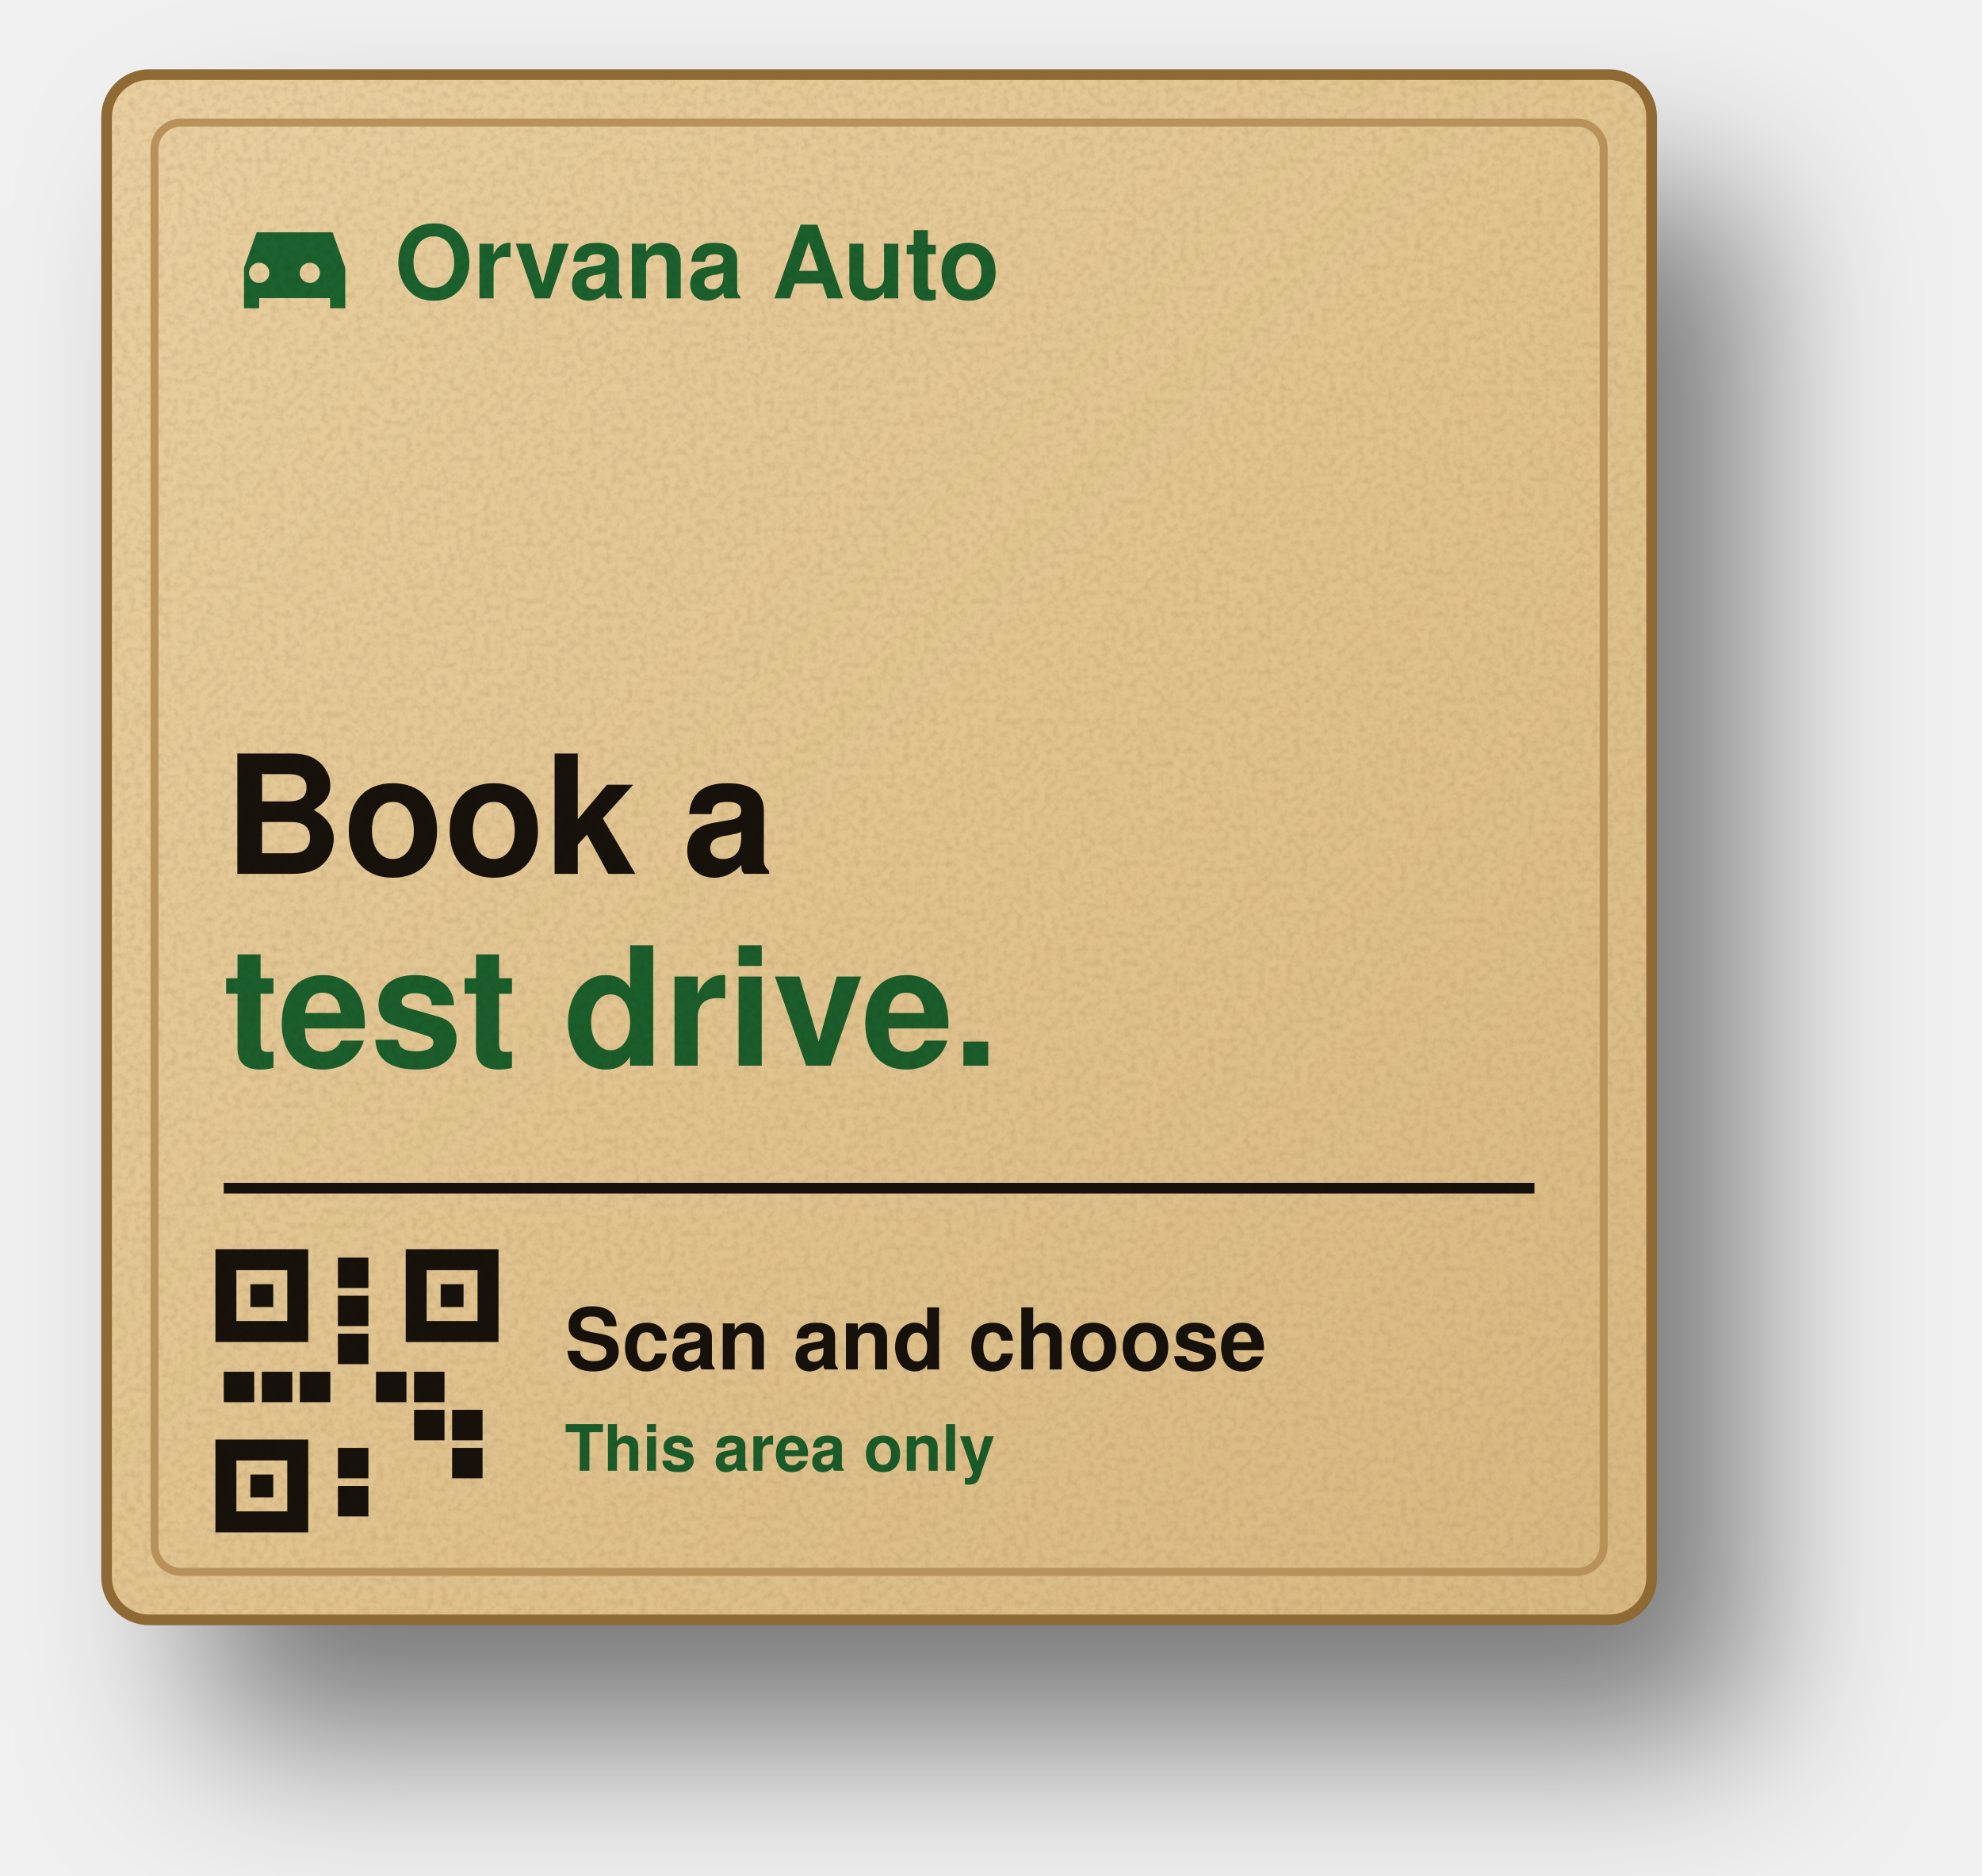
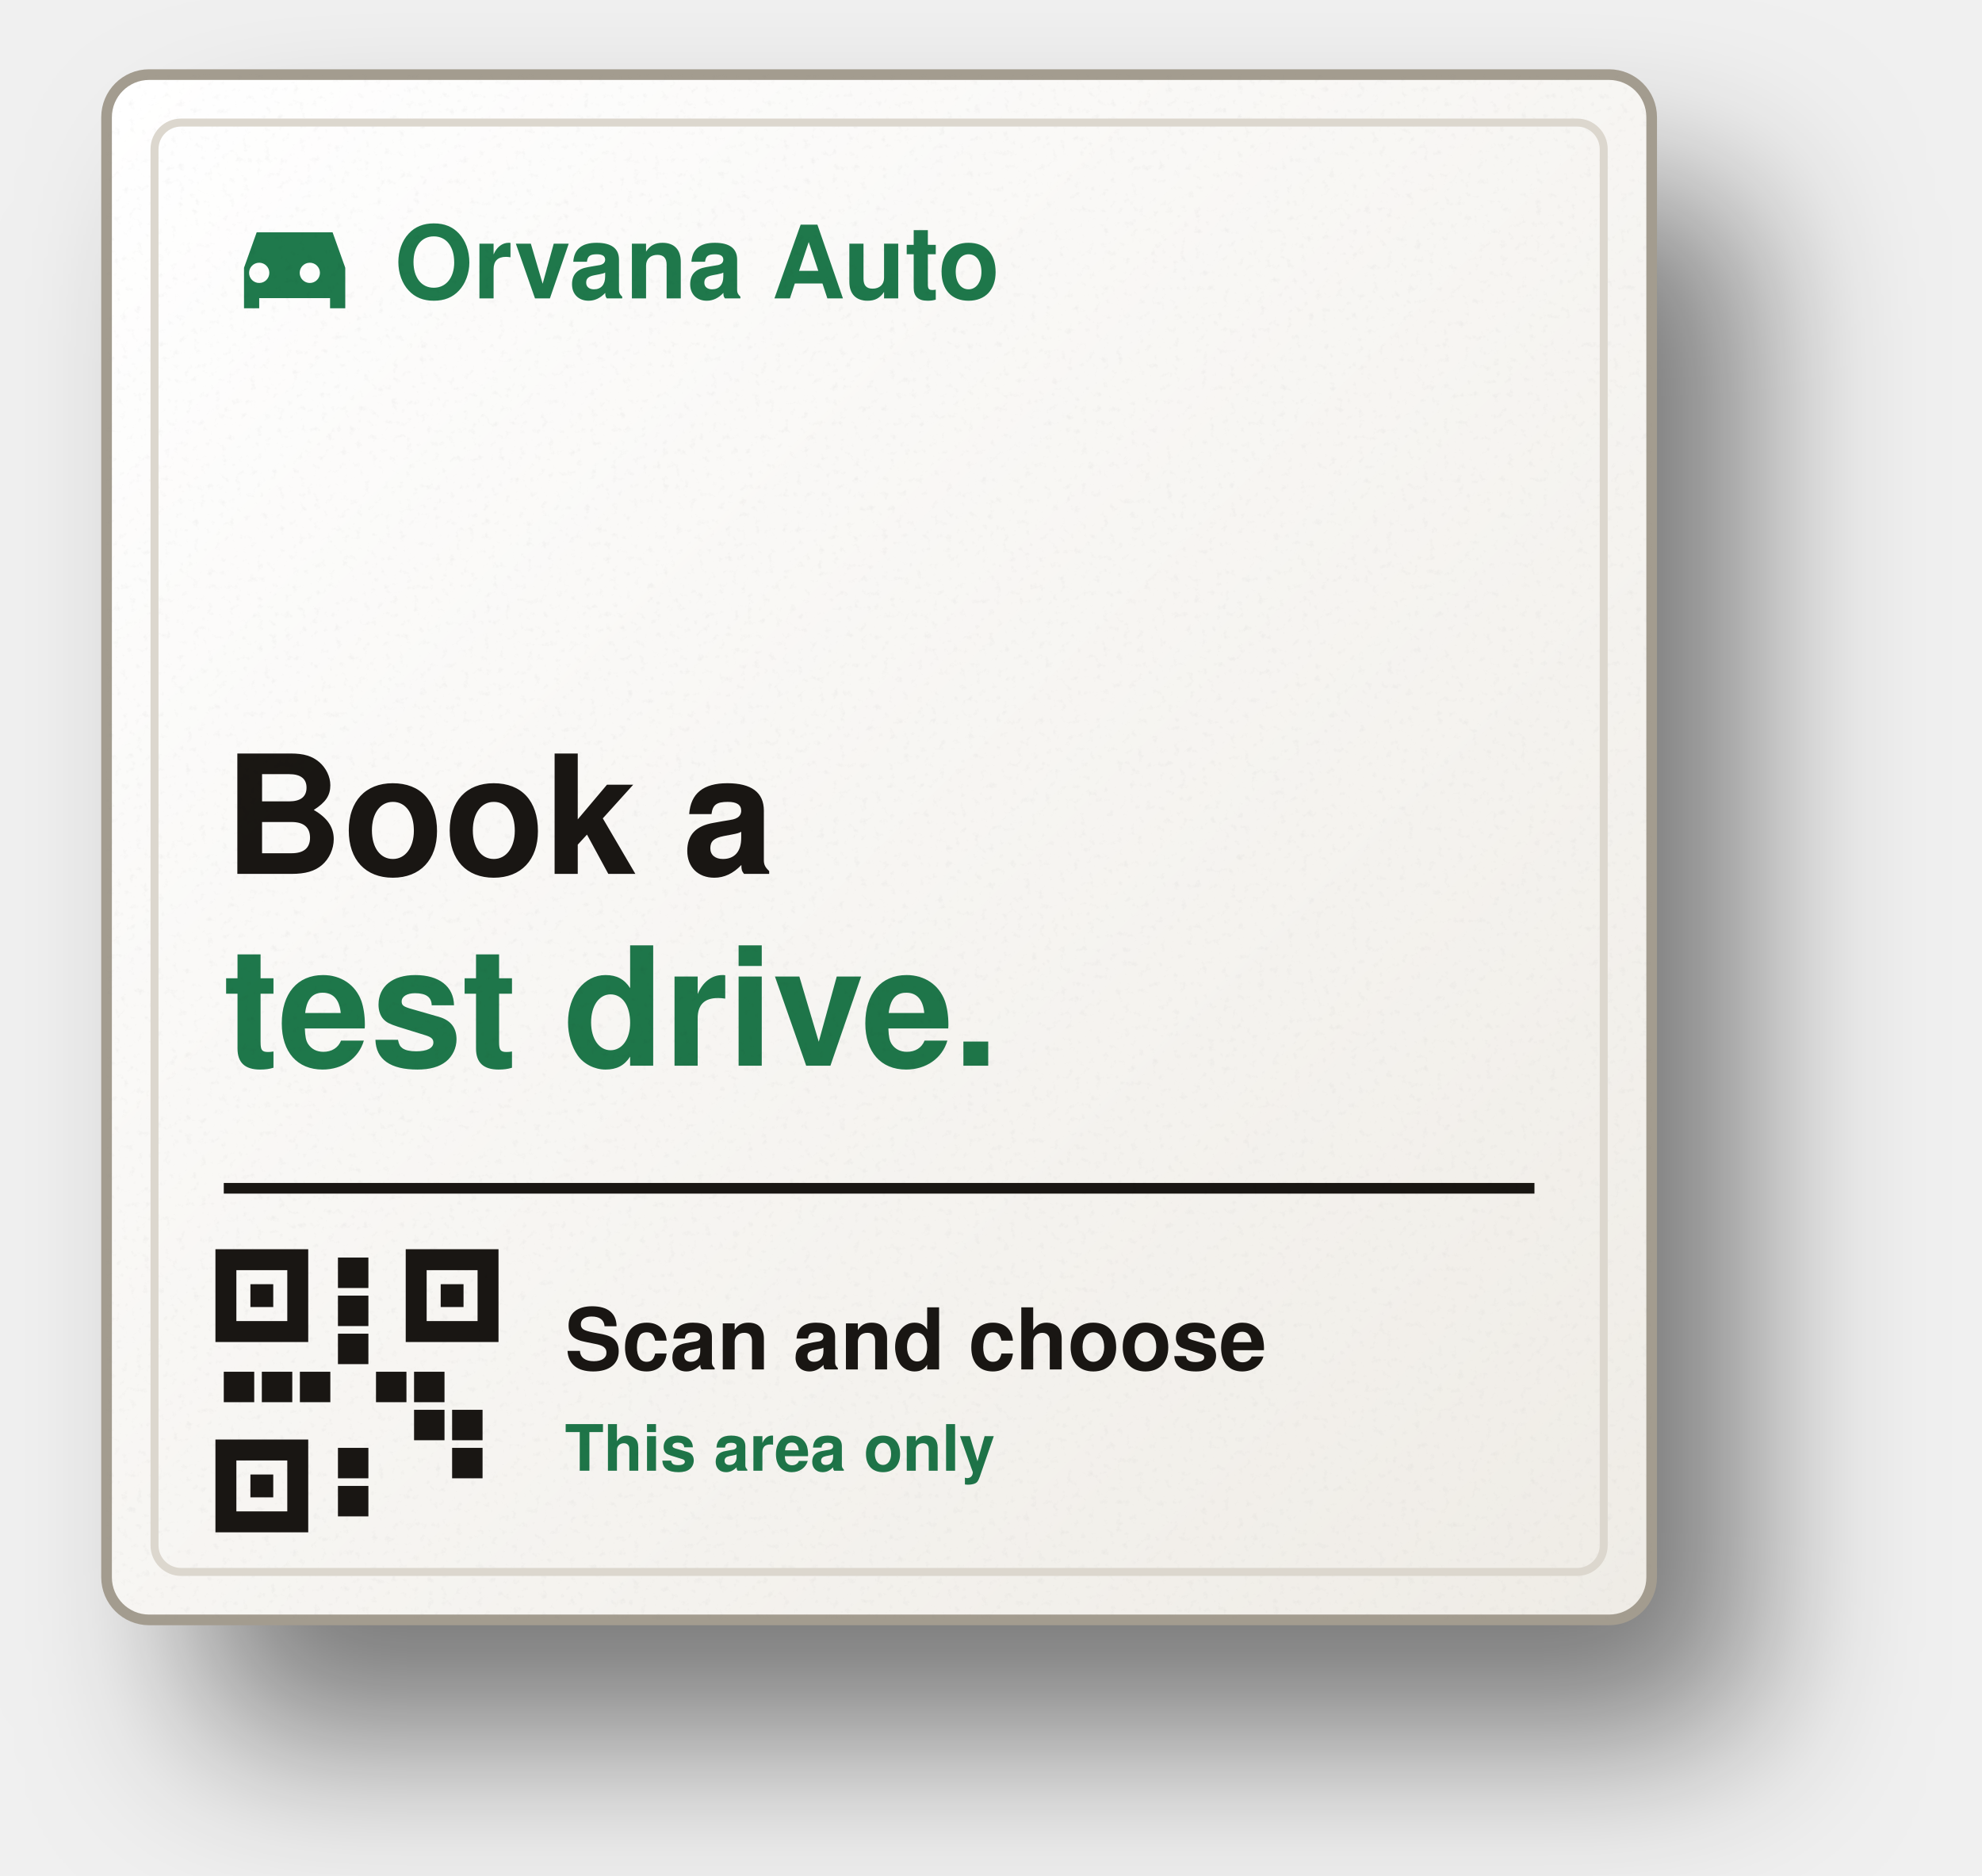
<svg xmlns="http://www.w3.org/2000/svg" viewBox="0 0 372 352" width="372" height="352">
  <defs>
    <filter id="grain" x="0" y="0" width="100%" height="100%">
      <feTurbulence type="fractalNoise" baseFrequency=".75" numOctaves="3" seed="7" result="n" />
-       <feColorMatrix in="n" values="0 0 0 0 .25 0 0 0 0 .15 0 0 0 0 .05 0 0 0 .9 -.35" result="g" />
+       <feColorMatrix in="n" values="0 0 0 0 .2 0 0 0 0 .2 0 0 0 0 .2 0 0 0 .5 -.3" result="g" />
      <feComposite in="g" in2="SourceAlpha" operator="in" />
    </filter>
    <filter id="blur" x="-30%" y="-30%" width="160%" height="160%">
      <feGaussianBlur stdDeviation="16" />
    </filter>
    <filter id="blur2" x="-30%" y="-30%" width="160%" height="160%">
      <feGaussianBlur stdDeviation="6" />
    </filter>
    <linearGradient id="gt" x1="0" y1="0" x2="1" y2="1">
-       <stop offset="0" stop-color="#E9CF9F" />
-       <stop offset="1" stop-color="#D8B880" />
+       <stop offset="0" stop-color="#FFFFFF" />
+       <stop offset="1" stop-color="#EFECE6" />
    </linearGradient>
    <linearGradient id="gl" x1="0" y1="0" x2="0" y2="1">
-       <stop offset="0" stop-color="#C79F65" />
-       <stop offset="1" stop-color="#AF8650" />
+       <stop offset="0" stop-color="#E4E0D8" />
+       <stop offset="1" stop-color="#D3CEC4" />
    </linearGradient>
    <linearGradient id="gr" x1="0" y1="0" x2="0" y2="1">
-       <stop offset="0" stop-color="#9E773F" />
-       <stop offset="1" stop-color="#85602F" />
+       <stop offset="0" stop-color="#C4BEB2" />
+       <stop offset="1" stop-color="#ADA699" />
    </linearGradient>
    <radialGradient id="bgA" cx=".5" cy=".45" r=".75">
      <stop offset="0" stop-color="#F4EFE6" />
      <stop offset="1" stop-color="#D9D1C3" />
    </radialGradient>
    <radialGradient id="bgB" cx=".5" cy=".45" r=".8">
      <stop offset="0" stop-color="#4a443d" />
      <stop offset="1" stop-color="#1d1a17" />
    </radialGradient>
    <linearGradient id="wood" x1="0" y1="0" x2="1" y2="0">
      <stop offset="0" stop-color="#3b2f25" />
      <stop offset=".5" stop-color="#4a3a2c" />
      <stop offset="1" stop-color="#352a21" />
    </linearGradient>
  </defs>
  <rect x="38" y="36" width="290" height="290" rx="8" fill="#000" opacity=".5" filter="url(#blur)" />
-   <rect x="20" y="14" width="290" height="290" rx="8" fill="url(#gt)" stroke="#8f6a34" stroke-width="2" />
+   <rect x="20" y="14" width="290" height="290" rx="8" fill="url(#gt)" stroke="#A39C8F" stroke-width="2" />
  <rect x="20" y="14" width="290" height="290" rx="8" filter="url(#grain)" opacity=".4" />
-   <rect x="29" y="23" width="272" height="272" rx="5" fill="none" stroke="#B8925A" stroke-width="1.5" />
+   <rect x="29" y="23" width="272" height="272" rx="5" fill="none" stroke="#DCD7CE" stroke-width="1.5" />
  <g transform="translate(20 14)" style="mix-blend-mode:multiply">
    <g transform="translate(22 22) scale(.95)">
      <path d="M4 15l2.5-7h15L24 15v8h-3v-2H7v2H4zm5 1a2 2 0 100 .01zm10 0a2 2 0 100 .01z" fill="#1F7A4D" />
    </g>
    <text x="54" y="42" font-family="Helvetica,Arial,sans-serif" font-weight="800" font-size="19" fill="#1F7A4D">Orvana Auto</text>
    <text x="22" y="150" font-family="Helvetica,Arial,sans-serif" font-weight="800" font-size="31" fill="#1A1714">Book a</text>
    <text x="22" y="186" font-family="Helvetica,Arial,sans-serif" font-weight="800" font-size="31" fill="#1F7A4D">test drive.</text>
    <rect x="22" y="208" width="246" height="2" fill="#1A1714" />
    <rect x="22" y="222" width="50" height="50" fill="#fff" />
    <rect x="22.4" y="222.4" width="13.486" height="13.486" fill="none" stroke="#1A1714" stroke-width="3.929" />
    <rect x="27.0" y="227.0" width="4.286" height="4.286" fill="#1A1714" />
    <rect x="58.114" y="222.4" width="13.486" height="13.486" fill="none" stroke="#1A1714" stroke-width="3.929" />
    <rect x="62.714" y="227.0" width="4.286" height="4.286" fill="#1A1714" />
    <rect x="22.4" y="258.114" width="13.486" height="13.486" fill="none" stroke="#1A1714" stroke-width="3.929" />
    <rect x="27.0" y="262.714" width="4.286" height="4.286" fill="#1A1714" />
    <rect x="22.0" y="243.429" width="5.714" height="5.714" fill="#1A1714" />
    <rect x="29.143" y="243.429" width="5.714" height="5.714" fill="#1A1714" />
    <rect x="36.286" y="243.429" width="5.714" height="5.714" fill="#1A1714" />
    <rect x="43.429" y="222.0" width="5.714" height="5.714" fill="#1A1714" />
    <rect x="43.429" y="229.143" width="5.714" height="5.714" fill="#1A1714" />
    <rect x="43.429" y="236.286" width="5.714" height="5.714" fill="#1A1714" />
    <rect x="43.429" y="257.714" width="5.714" height="5.714" fill="#1A1714" />
    <rect x="43.429" y="264.857" width="5.714" height="5.714" fill="#1A1714" />
    <rect x="50.571" y="243.429" width="5.714" height="5.714" fill="#1A1714" />
    <rect x="57.714" y="243.429" width="5.714" height="5.714" fill="#1A1714" />
    <rect x="57.714" y="250.571" width="5.714" height="5.714" fill="#1A1714" />
    <rect x="64.857" y="250.571" width="5.714" height="5.714" fill="#1A1714" />
    <rect x="64.857" y="257.714" width="5.714" height="5.714" fill="#1A1714" />
    <text x="86" y="243" font-family="Helvetica,Arial,sans-serif" font-weight="800" font-size="16" fill="#1A1714">Scan and choose</text>
    <text x="86" y="262" font-family="Helvetica,Arial,sans-serif" font-weight="600" font-size="12" fill="#1F7A4D">This area only</text>
  </g>
</svg>
